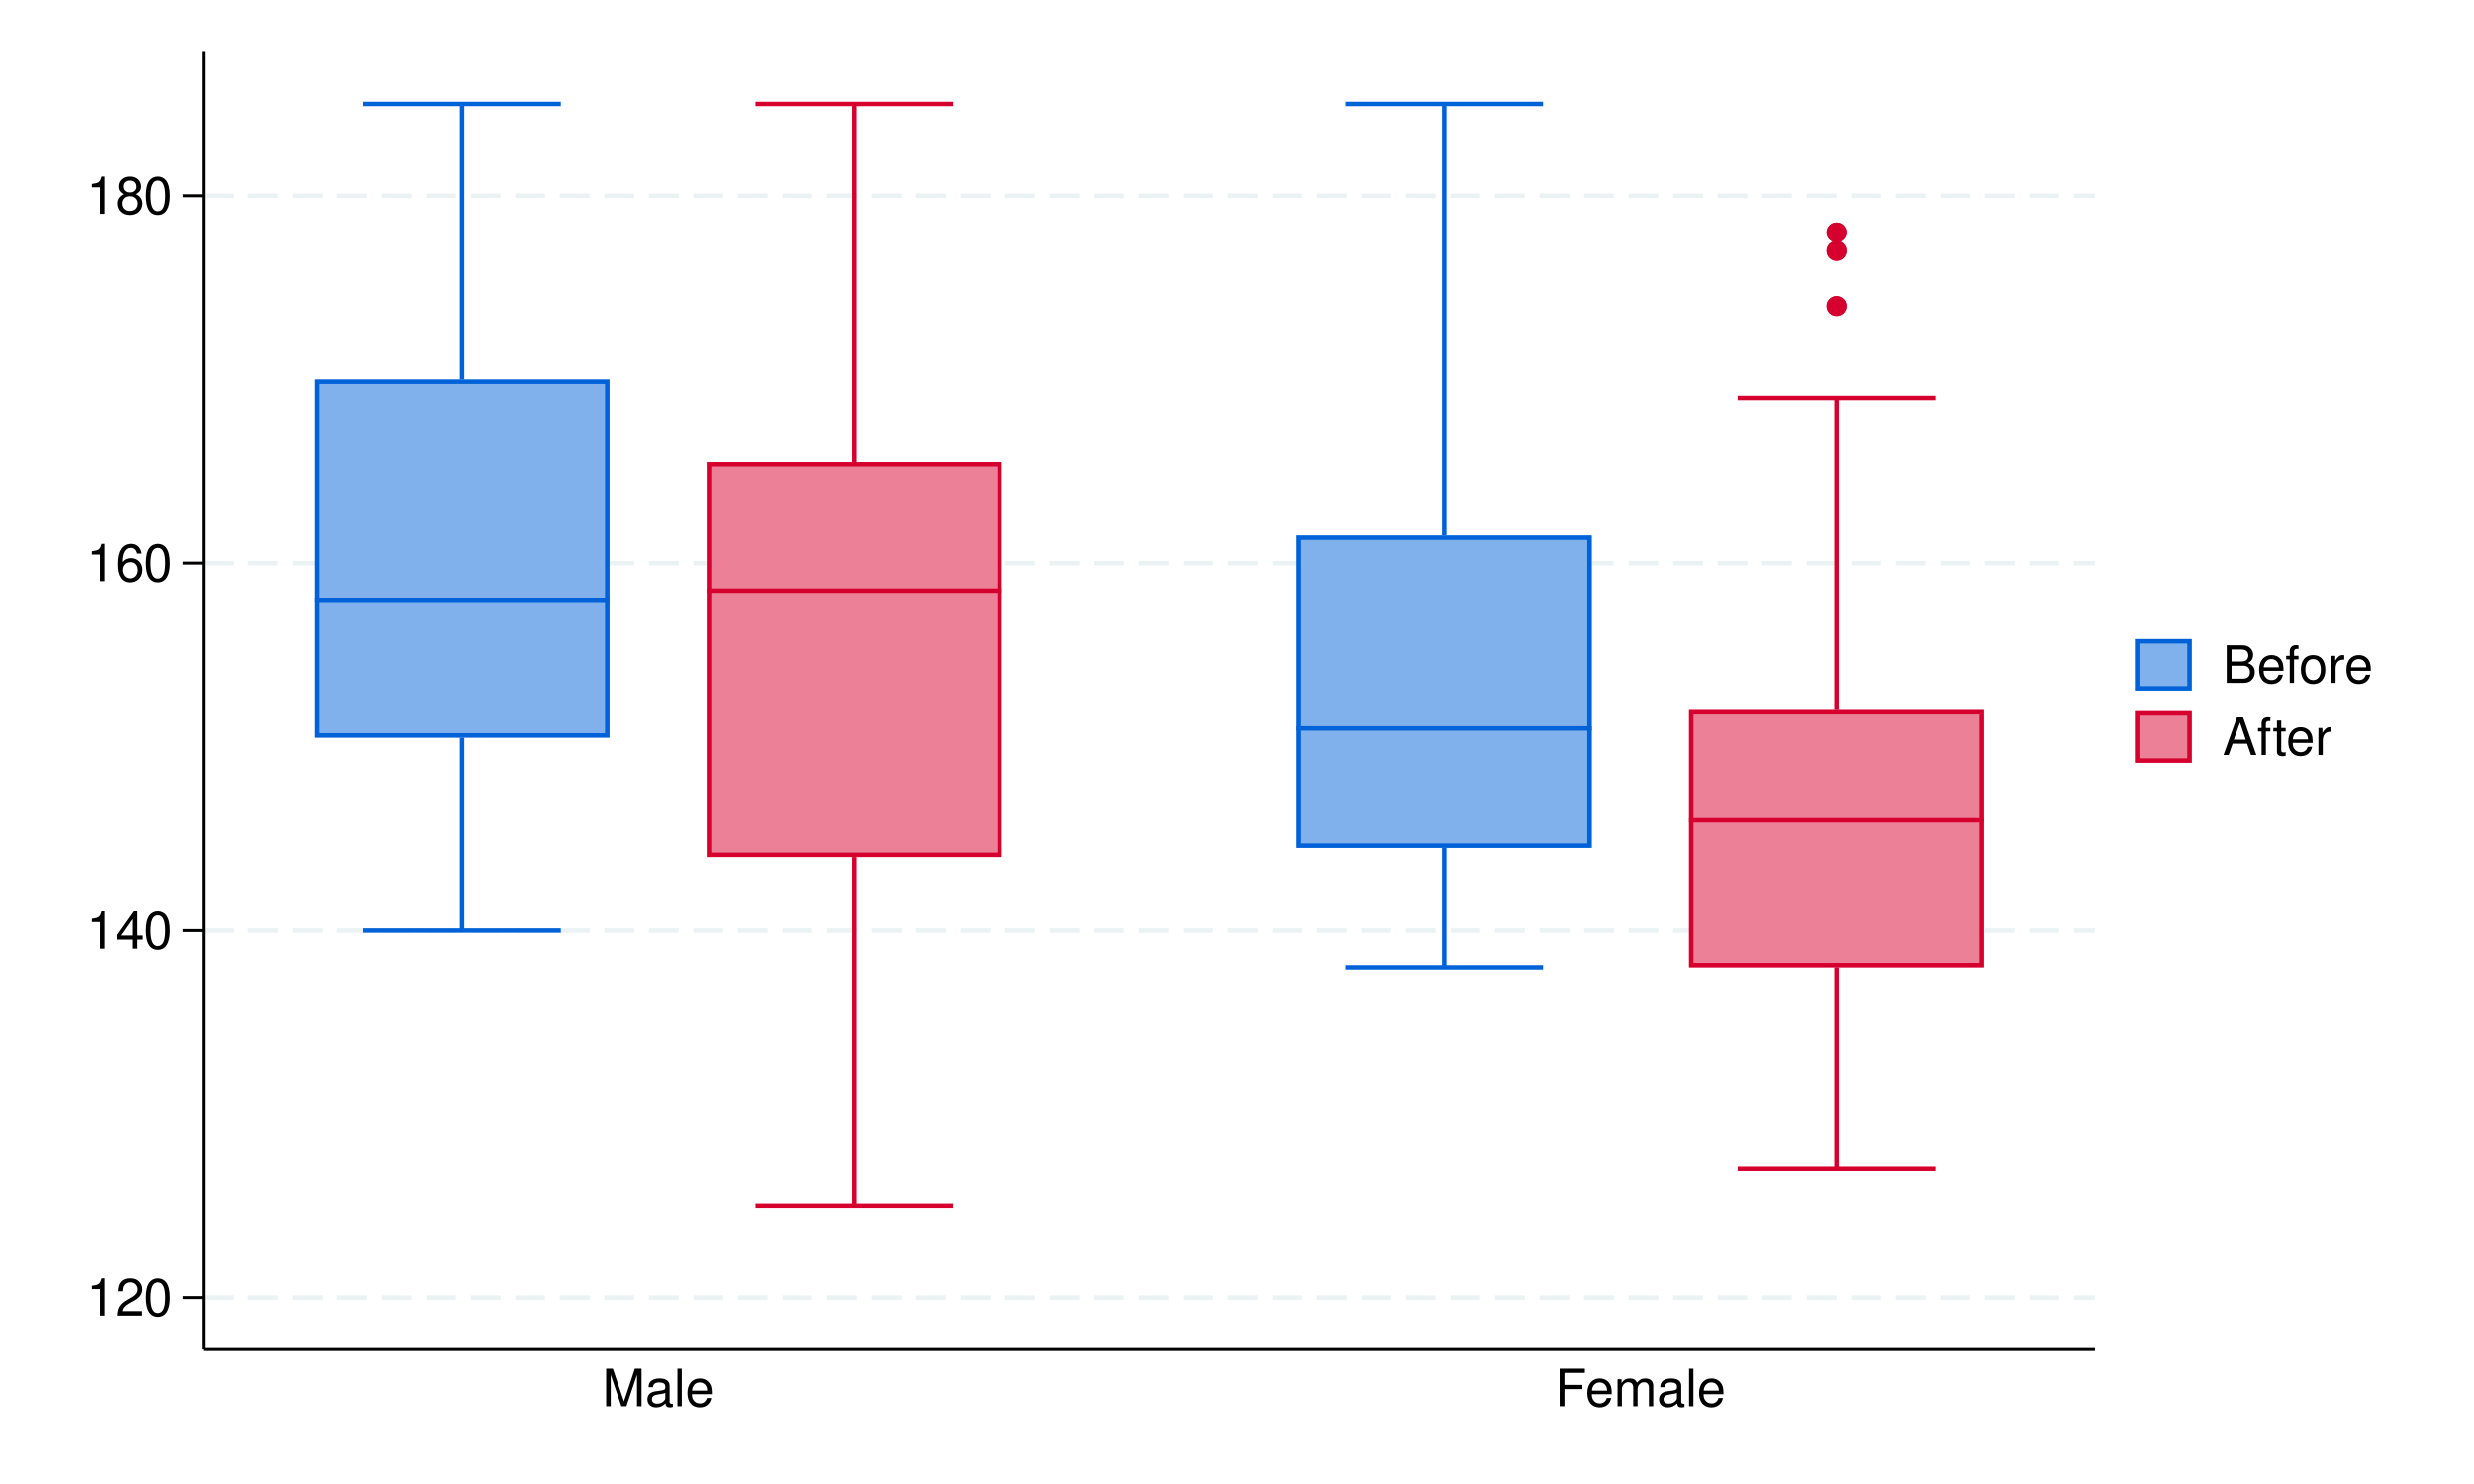
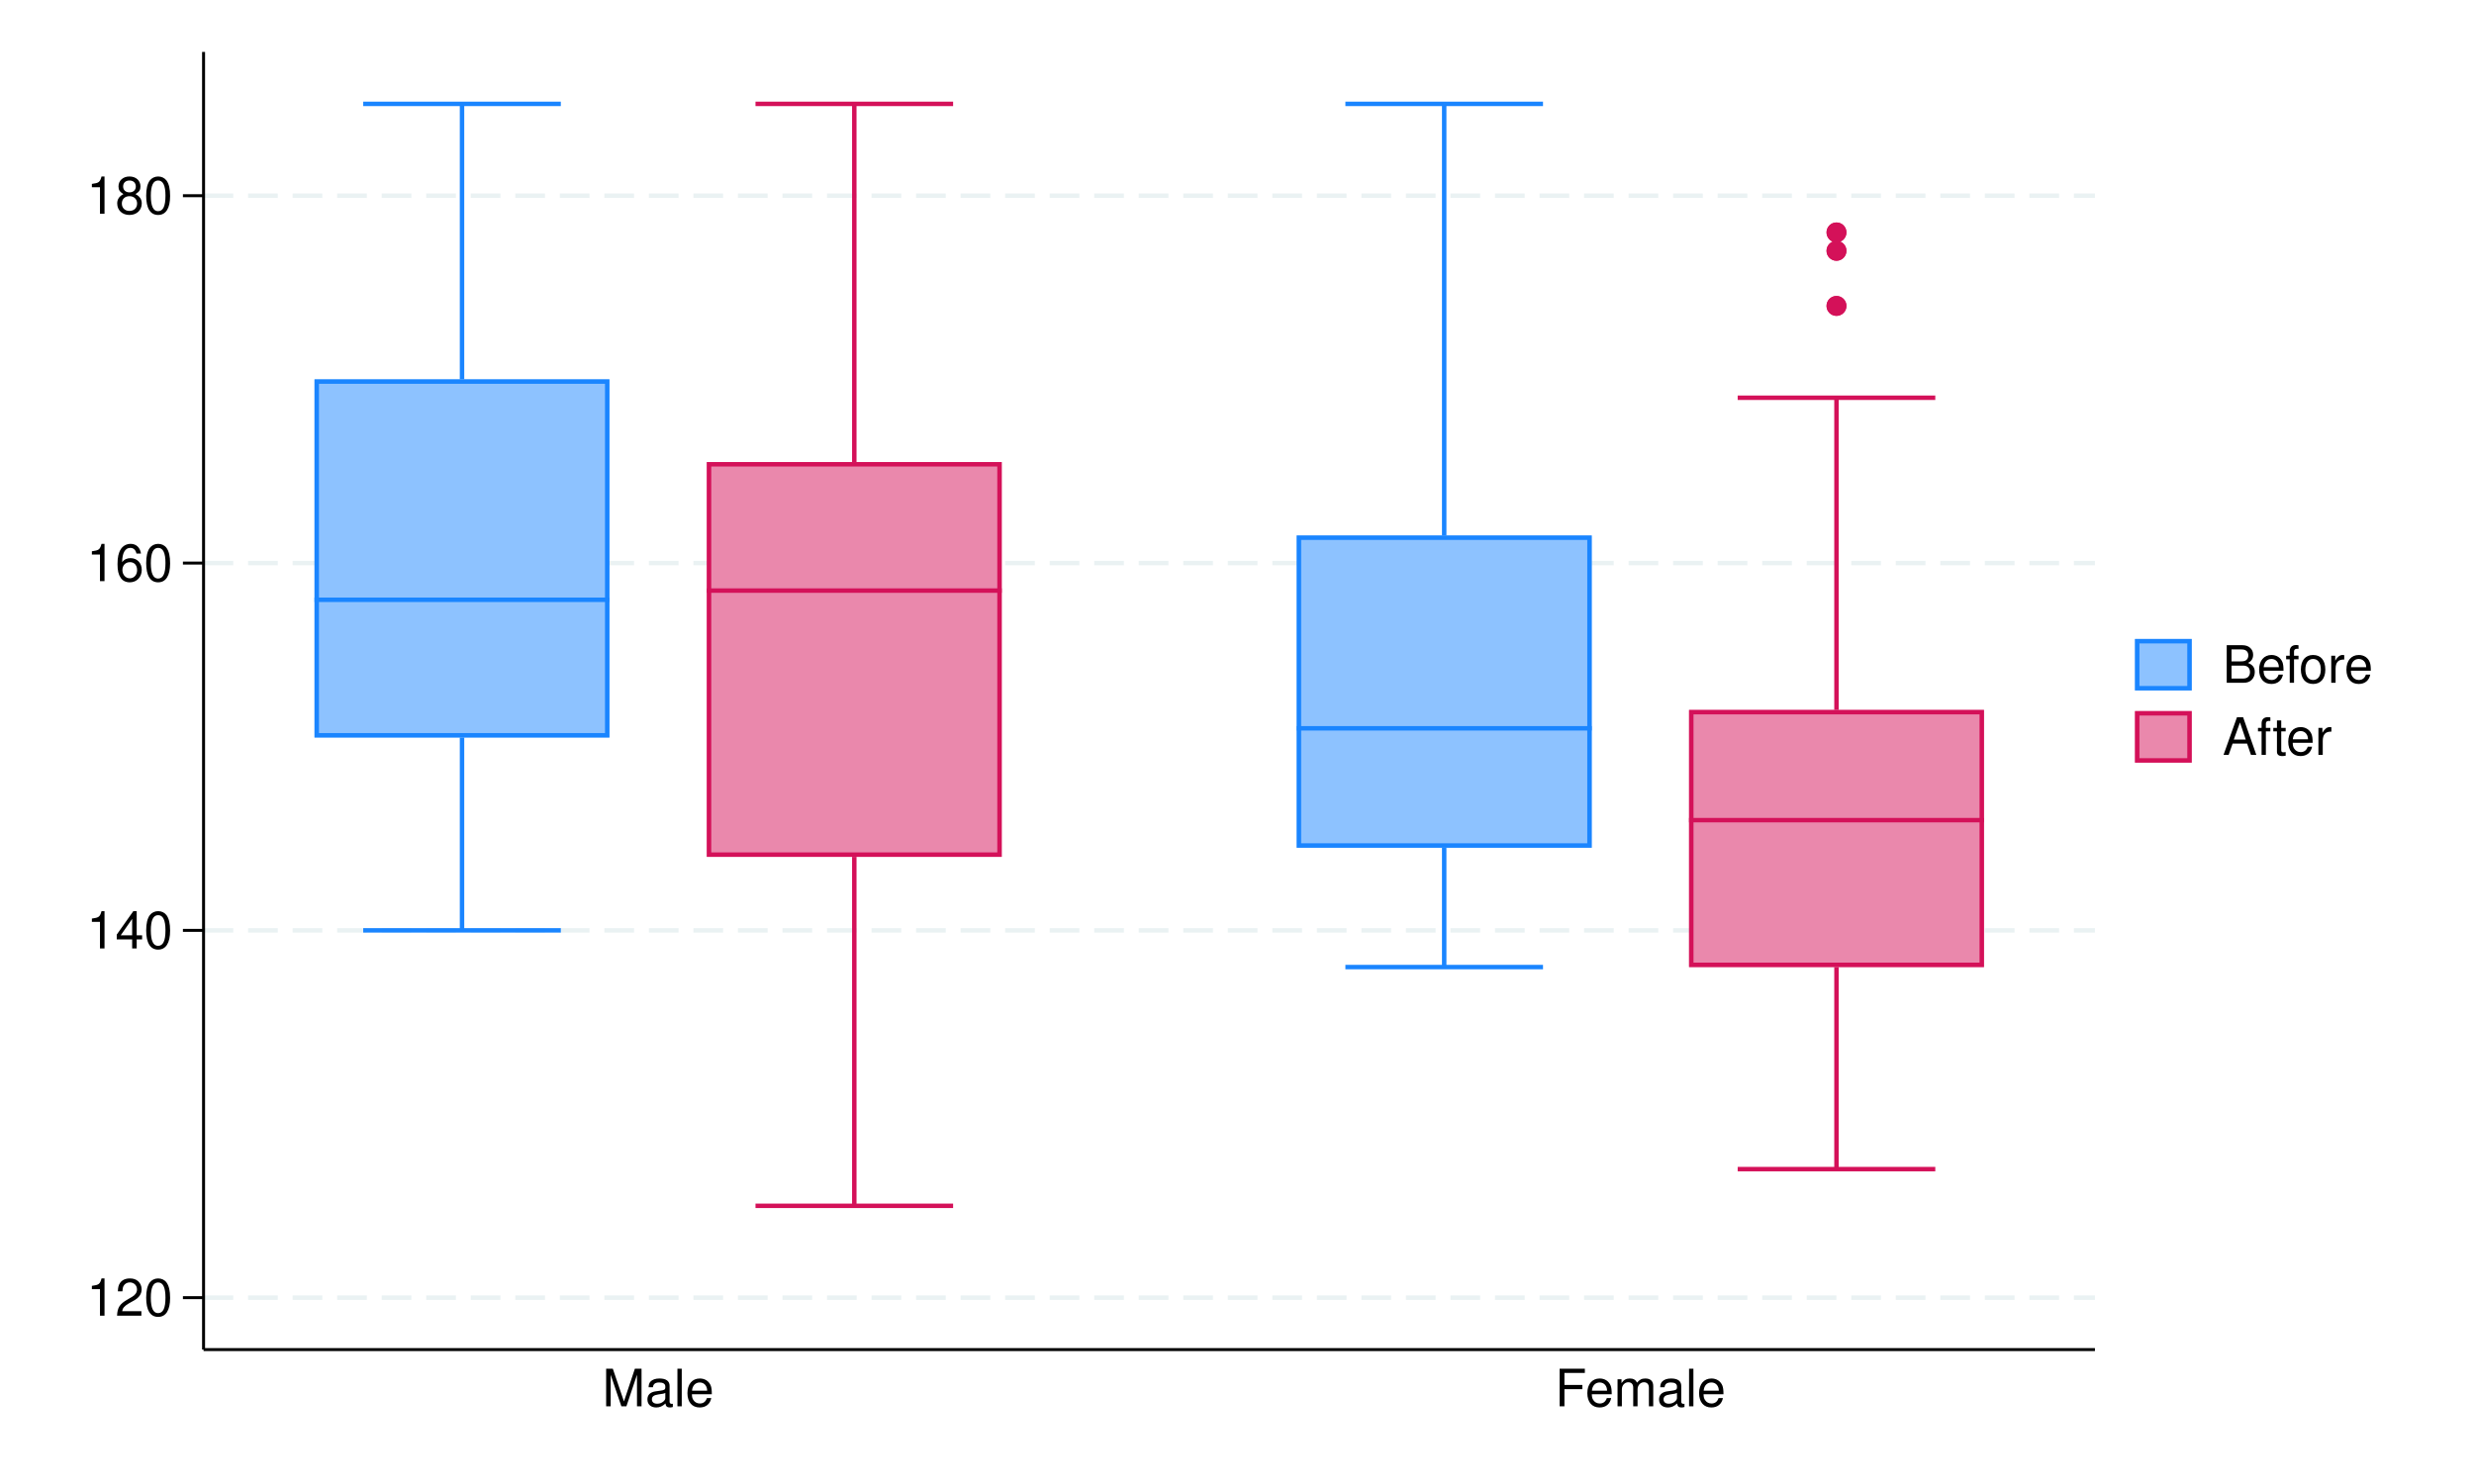
<svg xmlns="http://www.w3.org/2000/svg" version="1.1" width="7.500in" height="4.500in" viewBox="0 0 5400 3240">
  <rect x="0" y="0" width="5400" height="3240" style="fill:#FFFFFF;stroke:none" />
  <rect x="0.00" y="0.00" width="5400.00" height="3240.00" style="fill:#FFFFFF" />
  <rect x="3.24" y="3.24" width="5393.52" height="3233.52" style="fill:none;stroke:#FFFFFF;stroke-width:6.48" />
  <rect x="444.32" y="113.40" width="4128.30" height="2833.14" style="fill:#FFFFFF" />
  <rect x="447.56" y="116.64" width="4121.82" height="2826.66" style="fill:none;stroke:#FFFFFF;stroke-width:6.48" />
  <line x1="444.32" y1="2833.14" x2="509.12" y2="2833.14" style="stroke:#EAF2F3;stroke-width:9.72" />
  <line x1="541.52" y1="2833.14" x2="606.32" y2="2833.14" style="stroke:#EAF2F3;stroke-width:9.72" />
  <line x1="638.72" y1="2833.14" x2="703.52" y2="2833.14" style="stroke:#EAF2F3;stroke-width:9.72" />
  <line x1="735.92" y1="2833.14" x2="800.72" y2="2833.14" style="stroke:#EAF2F3;stroke-width:9.72" />
  <line x1="833.12" y1="2833.14" x2="897.92" y2="2833.14" style="stroke:#EAF2F3;stroke-width:9.72" />
  <line x1="930.32" y1="2833.14" x2="995.12" y2="2833.14" style="stroke:#EAF2F3;stroke-width:9.72" />
  <line x1="1027.52" y1="2833.14" x2="1092.32" y2="2833.14" style="stroke:#EAF2F3;stroke-width:9.72" />
  <line x1="1124.72" y1="2833.14" x2="1189.52" y2="2833.14" style="stroke:#EAF2F3;stroke-width:9.72" />
  <line x1="1221.92" y1="2833.14" x2="1286.72" y2="2833.14" style="stroke:#EAF2F3;stroke-width:9.72" />
  <line x1="1319.12" y1="2833.14" x2="1383.92" y2="2833.14" style="stroke:#EAF2F3;stroke-width:9.72" />
  <line x1="1416.32" y1="2833.14" x2="1481.12" y2="2833.14" style="stroke:#EAF2F3;stroke-width:9.72" />
  <line x1="1513.52" y1="2833.14" x2="1578.32" y2="2833.14" style="stroke:#EAF2F3;stroke-width:9.72" />
  <line x1="1610.72" y1="2833.14" x2="1675.52" y2="2833.14" style="stroke:#EAF2F3;stroke-width:9.72" />
  <line x1="1707.92" y1="2833.14" x2="1772.72" y2="2833.14" style="stroke:#EAF2F3;stroke-width:9.72" />
  <line x1="1805.12" y1="2833.14" x2="1869.92" y2="2833.14" style="stroke:#EAF2F3;stroke-width:9.72" />
  <line x1="1902.32" y1="2833.14" x2="1967.12" y2="2833.14" style="stroke:#EAF2F3;stroke-width:9.72" />
  <line x1="1999.52" y1="2833.14" x2="2064.32" y2="2833.14" style="stroke:#EAF2F3;stroke-width:9.72" />
  <line x1="2096.72" y1="2833.14" x2="2161.52" y2="2833.14" style="stroke:#EAF2F3;stroke-width:9.72" />
  <line x1="2193.92" y1="2833.14" x2="2258.72" y2="2833.14" style="stroke:#EAF2F3;stroke-width:9.72" />
  <line x1="2291.12" y1="2833.14" x2="2355.92" y2="2833.14" style="stroke:#EAF2F3;stroke-width:9.72" />
  <line x1="2388.32" y1="2833.14" x2="2453.12" y2="2833.14" style="stroke:#EAF2F3;stroke-width:9.72" />
  <line x1="2485.52" y1="2833.14" x2="2550.32" y2="2833.14" style="stroke:#EAF2F3;stroke-width:9.72" />
  <line x1="2582.72" y1="2833.14" x2="2647.52" y2="2833.14" style="stroke:#EAF2F3;stroke-width:9.72" />
  <line x1="2679.92" y1="2833.14" x2="2744.72" y2="2833.14" style="stroke:#EAF2F3;stroke-width:9.72" />
  <line x1="2777.12" y1="2833.14" x2="2841.92" y2="2833.14" style="stroke:#EAF2F3;stroke-width:9.72" />
  <line x1="2874.32" y1="2833.14" x2="2939.12" y2="2833.14" style="stroke:#EAF2F3;stroke-width:9.72" />
  <line x1="2971.52" y1="2833.14" x2="3036.32" y2="2833.14" style="stroke:#EAF2F3;stroke-width:9.72" />
  <line x1="3068.72" y1="2833.14" x2="3133.52" y2="2833.14" style="stroke:#EAF2F3;stroke-width:9.72" />
  <line x1="3165.92" y1="2833.14" x2="3230.72" y2="2833.14" style="stroke:#EAF2F3;stroke-width:9.72" />
  <line x1="3263.12" y1="2833.14" x2="3327.92" y2="2833.14" style="stroke:#EAF2F3;stroke-width:9.72" />
  <line x1="3360.32" y1="2833.14" x2="3425.12" y2="2833.14" style="stroke:#EAF2F3;stroke-width:9.72" />
  <line x1="3457.52" y1="2833.14" x2="3522.32" y2="2833.14" style="stroke:#EAF2F3;stroke-width:9.72" />
  <line x1="3554.72" y1="2833.14" x2="3619.52" y2="2833.14" style="stroke:#EAF2F3;stroke-width:9.72" />
  <line x1="3651.92" y1="2833.14" x2="3716.72" y2="2833.14" style="stroke:#EAF2F3;stroke-width:9.72" />
  <line x1="3749.12" y1="2833.14" x2="3813.92" y2="2833.14" style="stroke:#EAF2F3;stroke-width:9.72" />
  <line x1="3846.32" y1="2833.14" x2="3911.12" y2="2833.14" style="stroke:#EAF2F3;stroke-width:9.72" />
  <line x1="3943.52" y1="2833.14" x2="4008.32" y2="2833.14" style="stroke:#EAF2F3;stroke-width:9.72" />
  <line x1="4040.72" y1="2833.14" x2="4105.52" y2="2833.14" style="stroke:#EAF2F3;stroke-width:9.72" />
  <line x1="4137.92" y1="2833.14" x2="4202.72" y2="2833.14" style="stroke:#EAF2F3;stroke-width:9.72" />
  <line x1="4235.12" y1="2833.14" x2="4299.92" y2="2833.14" style="stroke:#EAF2F3;stroke-width:9.72" />
  <line x1="4332.32" y1="2833.14" x2="4397.12" y2="2833.14" style="stroke:#EAF2F3;stroke-width:9.72" />
  <line x1="4429.52" y1="2833.14" x2="4494.32" y2="2833.14" style="stroke:#EAF2F3;stroke-width:9.72" />
  <line x1="4526.72" y1="2833.14" x2="4572.62" y2="2833.14" style="stroke:#EAF2F3;stroke-width:9.72" />
  <line x1="444.32" y1="2031.24" x2="509.12" y2="2031.24" style="stroke:#EAF2F3;stroke-width:9.72" />
  <line x1="541.52" y1="2031.24" x2="606.32" y2="2031.24" style="stroke:#EAF2F3;stroke-width:9.72" />
  <line x1="638.72" y1="2031.24" x2="703.52" y2="2031.24" style="stroke:#EAF2F3;stroke-width:9.72" />
  <line x1="735.92" y1="2031.24" x2="800.72" y2="2031.24" style="stroke:#EAF2F3;stroke-width:9.72" />
  <line x1="833.12" y1="2031.24" x2="897.92" y2="2031.24" style="stroke:#EAF2F3;stroke-width:9.72" />
  <line x1="930.32" y1="2031.24" x2="995.12" y2="2031.24" style="stroke:#EAF2F3;stroke-width:9.72" />
  <line x1="1027.52" y1="2031.24" x2="1092.32" y2="2031.24" style="stroke:#EAF2F3;stroke-width:9.72" />
  <line x1="1124.72" y1="2031.24" x2="1189.52" y2="2031.24" style="stroke:#EAF2F3;stroke-width:9.72" />
  <line x1="1221.92" y1="2031.24" x2="1286.72" y2="2031.24" style="stroke:#EAF2F3;stroke-width:9.72" />
  <line x1="1319.12" y1="2031.24" x2="1383.92" y2="2031.24" style="stroke:#EAF2F3;stroke-width:9.72" />
  <line x1="1416.32" y1="2031.24" x2="1481.12" y2="2031.24" style="stroke:#EAF2F3;stroke-width:9.72" />
  <line x1="1513.52" y1="2031.24" x2="1578.32" y2="2031.24" style="stroke:#EAF2F3;stroke-width:9.72" />
  <line x1="1610.72" y1="2031.24" x2="1675.52" y2="2031.24" style="stroke:#EAF2F3;stroke-width:9.72" />
  <line x1="1707.92" y1="2031.24" x2="1772.72" y2="2031.24" style="stroke:#EAF2F3;stroke-width:9.72" />
  <line x1="1805.12" y1="2031.24" x2="1869.92" y2="2031.24" style="stroke:#EAF2F3;stroke-width:9.72" />
  <line x1="1902.32" y1="2031.24" x2="1967.12" y2="2031.24" style="stroke:#EAF2F3;stroke-width:9.72" />
  <line x1="1999.52" y1="2031.24" x2="2064.32" y2="2031.24" style="stroke:#EAF2F3;stroke-width:9.72" />
  <line x1="2096.72" y1="2031.24" x2="2161.52" y2="2031.24" style="stroke:#EAF2F3;stroke-width:9.72" />
  <line x1="2193.92" y1="2031.24" x2="2258.72" y2="2031.24" style="stroke:#EAF2F3;stroke-width:9.72" />
  <line x1="2291.12" y1="2031.24" x2="2355.92" y2="2031.24" style="stroke:#EAF2F3;stroke-width:9.72" />
  <line x1="2388.32" y1="2031.24" x2="2453.12" y2="2031.24" style="stroke:#EAF2F3;stroke-width:9.72" />
  <line x1="2485.52" y1="2031.24" x2="2550.32" y2="2031.24" style="stroke:#EAF2F3;stroke-width:9.72" />
  <line x1="2582.72" y1="2031.24" x2="2647.52" y2="2031.24" style="stroke:#EAF2F3;stroke-width:9.72" />
  <line x1="2679.92" y1="2031.24" x2="2744.72" y2="2031.24" style="stroke:#EAF2F3;stroke-width:9.72" />
  <line x1="2777.12" y1="2031.24" x2="2841.92" y2="2031.24" style="stroke:#EAF2F3;stroke-width:9.72" />
  <line x1="2874.32" y1="2031.24" x2="2939.12" y2="2031.24" style="stroke:#EAF2F3;stroke-width:9.72" />
  <line x1="2971.52" y1="2031.24" x2="3036.32" y2="2031.24" style="stroke:#EAF2F3;stroke-width:9.72" />
  <line x1="3068.72" y1="2031.24" x2="3133.52" y2="2031.24" style="stroke:#EAF2F3;stroke-width:9.72" />
  <line x1="3165.92" y1="2031.24" x2="3230.72" y2="2031.24" style="stroke:#EAF2F3;stroke-width:9.72" />
  <line x1="3263.12" y1="2031.24" x2="3327.92" y2="2031.24" style="stroke:#EAF2F3;stroke-width:9.72" />
  <line x1="3360.32" y1="2031.24" x2="3425.12" y2="2031.24" style="stroke:#EAF2F3;stroke-width:9.72" />
  <line x1="3457.52" y1="2031.24" x2="3522.32" y2="2031.24" style="stroke:#EAF2F3;stroke-width:9.72" />
  <line x1="3554.72" y1="2031.24" x2="3619.52" y2="2031.24" style="stroke:#EAF2F3;stroke-width:9.72" />
  <line x1="3651.92" y1="2031.24" x2="3716.72" y2="2031.24" style="stroke:#EAF2F3;stroke-width:9.72" />
  <line x1="3749.12" y1="2031.24" x2="3813.92" y2="2031.24" style="stroke:#EAF2F3;stroke-width:9.72" />
  <line x1="3846.32" y1="2031.24" x2="3911.12" y2="2031.24" style="stroke:#EAF2F3;stroke-width:9.72" />
  <line x1="3943.52" y1="2031.24" x2="4008.32" y2="2031.24" style="stroke:#EAF2F3;stroke-width:9.72" />
  <line x1="4040.72" y1="2031.24" x2="4105.52" y2="2031.24" style="stroke:#EAF2F3;stroke-width:9.72" />
  <line x1="4137.92" y1="2031.24" x2="4202.72" y2="2031.24" style="stroke:#EAF2F3;stroke-width:9.72" />
  <line x1="4235.12" y1="2031.24" x2="4299.92" y2="2031.24" style="stroke:#EAF2F3;stroke-width:9.72" />
  <line x1="4332.32" y1="2031.24" x2="4397.12" y2="2031.24" style="stroke:#EAF2F3;stroke-width:9.72" />
  <line x1="4429.52" y1="2031.24" x2="4494.32" y2="2031.24" style="stroke:#EAF2F3;stroke-width:9.72" />
  <line x1="4526.72" y1="2031.24" x2="4572.62" y2="2031.24" style="stroke:#EAF2F3;stroke-width:9.72" />
  <line x1="444.32" y1="1229.34" x2="509.12" y2="1229.34" style="stroke:#EAF2F3;stroke-width:9.72" />
  <line x1="541.52" y1="1229.34" x2="606.32" y2="1229.34" style="stroke:#EAF2F3;stroke-width:9.72" />
  <line x1="638.72" y1="1229.34" x2="703.52" y2="1229.34" style="stroke:#EAF2F3;stroke-width:9.72" />
  <line x1="735.92" y1="1229.34" x2="800.72" y2="1229.34" style="stroke:#EAF2F3;stroke-width:9.72" />
  <line x1="833.12" y1="1229.34" x2="897.92" y2="1229.34" style="stroke:#EAF2F3;stroke-width:9.72" />
  <line x1="930.32" y1="1229.34" x2="995.12" y2="1229.34" style="stroke:#EAF2F3;stroke-width:9.72" />
  <line x1="1027.52" y1="1229.34" x2="1092.32" y2="1229.34" style="stroke:#EAF2F3;stroke-width:9.72" />
  <line x1="1124.72" y1="1229.34" x2="1189.52" y2="1229.34" style="stroke:#EAF2F3;stroke-width:9.72" />
  <line x1="1221.92" y1="1229.34" x2="1286.72" y2="1229.34" style="stroke:#EAF2F3;stroke-width:9.72" />
  <line x1="1319.12" y1="1229.34" x2="1383.92" y2="1229.34" style="stroke:#EAF2F3;stroke-width:9.72" />
  <line x1="1416.32" y1="1229.34" x2="1481.12" y2="1229.34" style="stroke:#EAF2F3;stroke-width:9.72" />
  <line x1="1513.52" y1="1229.34" x2="1578.32" y2="1229.34" style="stroke:#EAF2F3;stroke-width:9.72" />
  <line x1="1610.72" y1="1229.34" x2="1675.52" y2="1229.34" style="stroke:#EAF2F3;stroke-width:9.72" />
  <line x1="1707.92" y1="1229.34" x2="1772.72" y2="1229.34" style="stroke:#EAF2F3;stroke-width:9.72" />
  <line x1="1805.12" y1="1229.34" x2="1869.92" y2="1229.34" style="stroke:#EAF2F3;stroke-width:9.72" />
  <line x1="1902.32" y1="1229.34" x2="1967.12" y2="1229.34" style="stroke:#EAF2F3;stroke-width:9.72" />
  <line x1="1999.52" y1="1229.34" x2="2064.32" y2="1229.34" style="stroke:#EAF2F3;stroke-width:9.72" />
  <line x1="2096.72" y1="1229.34" x2="2161.52" y2="1229.34" style="stroke:#EAF2F3;stroke-width:9.72" />
  <line x1="2193.92" y1="1229.34" x2="2258.72" y2="1229.34" style="stroke:#EAF2F3;stroke-width:9.72" />
  <line x1="2291.12" y1="1229.34" x2="2355.92" y2="1229.34" style="stroke:#EAF2F3;stroke-width:9.72" />
  <line x1="2388.32" y1="1229.34" x2="2453.12" y2="1229.34" style="stroke:#EAF2F3;stroke-width:9.72" />
  <line x1="2485.52" y1="1229.34" x2="2550.32" y2="1229.34" style="stroke:#EAF2F3;stroke-width:9.72" />
  <line x1="2582.72" y1="1229.34" x2="2647.52" y2="1229.34" style="stroke:#EAF2F3;stroke-width:9.72" />
  <line x1="2679.92" y1="1229.34" x2="2744.72" y2="1229.34" style="stroke:#EAF2F3;stroke-width:9.72" />
  <line x1="2777.12" y1="1229.34" x2="2841.92" y2="1229.34" style="stroke:#EAF2F3;stroke-width:9.72" />
  <line x1="2874.32" y1="1229.34" x2="2939.12" y2="1229.34" style="stroke:#EAF2F3;stroke-width:9.72" />
  <line x1="2971.52" y1="1229.34" x2="3036.32" y2="1229.34" style="stroke:#EAF2F3;stroke-width:9.72" />
  <line x1="3068.72" y1="1229.34" x2="3133.52" y2="1229.34" style="stroke:#EAF2F3;stroke-width:9.72" />
  <line x1="3165.92" y1="1229.34" x2="3230.72" y2="1229.34" style="stroke:#EAF2F3;stroke-width:9.72" />
  <line x1="3263.12" y1="1229.34" x2="3327.92" y2="1229.34" style="stroke:#EAF2F3;stroke-width:9.72" />
  <line x1="3360.32" y1="1229.34" x2="3425.12" y2="1229.34" style="stroke:#EAF2F3;stroke-width:9.72" />
  <line x1="3457.52" y1="1229.34" x2="3522.32" y2="1229.34" style="stroke:#EAF2F3;stroke-width:9.72" />
  <line x1="3554.72" y1="1229.34" x2="3619.52" y2="1229.34" style="stroke:#EAF2F3;stroke-width:9.72" />
  <line x1="3651.92" y1="1229.34" x2="3716.72" y2="1229.34" style="stroke:#EAF2F3;stroke-width:9.72" />
  <line x1="3749.12" y1="1229.34" x2="3813.92" y2="1229.34" style="stroke:#EAF2F3;stroke-width:9.72" />
  <line x1="3846.32" y1="1229.34" x2="3911.12" y2="1229.34" style="stroke:#EAF2F3;stroke-width:9.72" />
  <line x1="3943.52" y1="1229.34" x2="4008.32" y2="1229.34" style="stroke:#EAF2F3;stroke-width:9.72" />
  <line x1="4040.72" y1="1229.34" x2="4105.52" y2="1229.34" style="stroke:#EAF2F3;stroke-width:9.72" />
  <line x1="4137.92" y1="1229.34" x2="4202.72" y2="1229.34" style="stroke:#EAF2F3;stroke-width:9.72" />
  <line x1="4235.12" y1="1229.34" x2="4299.92" y2="1229.34" style="stroke:#EAF2F3;stroke-width:9.72" />
  <line x1="4332.32" y1="1229.34" x2="4397.12" y2="1229.34" style="stroke:#EAF2F3;stroke-width:9.72" />
  <line x1="4429.52" y1="1229.34" x2="4494.32" y2="1229.34" style="stroke:#EAF2F3;stroke-width:9.72" />
  <line x1="4526.72" y1="1229.34" x2="4572.62" y2="1229.34" style="stroke:#EAF2F3;stroke-width:9.72" />
  <line x1="444.32" y1="427.28" x2="509.12" y2="427.28" style="stroke:#EAF2F3;stroke-width:9.72" />
  <line x1="541.52" y1="427.28" x2="606.32" y2="427.28" style="stroke:#EAF2F3;stroke-width:9.72" />
  <line x1="638.72" y1="427.28" x2="703.52" y2="427.28" style="stroke:#EAF2F3;stroke-width:9.72" />
  <line x1="735.92" y1="427.28" x2="800.72" y2="427.28" style="stroke:#EAF2F3;stroke-width:9.72" />
  <line x1="833.12" y1="427.28" x2="897.92" y2="427.28" style="stroke:#EAF2F3;stroke-width:9.72" />
  <line x1="930.32" y1="427.28" x2="995.12" y2="427.28" style="stroke:#EAF2F3;stroke-width:9.72" />
  <line x1="1027.52" y1="427.28" x2="1092.32" y2="427.28" style="stroke:#EAF2F3;stroke-width:9.72" />
  <line x1="1124.72" y1="427.28" x2="1189.52" y2="427.28" style="stroke:#EAF2F3;stroke-width:9.72" />
  <line x1="1221.92" y1="427.28" x2="1286.72" y2="427.28" style="stroke:#EAF2F3;stroke-width:9.72" />
  <line x1="1319.12" y1="427.28" x2="1383.92" y2="427.28" style="stroke:#EAF2F3;stroke-width:9.72" />
  <line x1="1416.32" y1="427.28" x2="1481.12" y2="427.28" style="stroke:#EAF2F3;stroke-width:9.72" />
  <line x1="1513.52" y1="427.28" x2="1578.32" y2="427.28" style="stroke:#EAF2F3;stroke-width:9.72" />
  <line x1="1610.72" y1="427.28" x2="1675.52" y2="427.28" style="stroke:#EAF2F3;stroke-width:9.72" />
  <line x1="1707.92" y1="427.28" x2="1772.72" y2="427.28" style="stroke:#EAF2F3;stroke-width:9.72" />
  <line x1="1805.12" y1="427.28" x2="1869.92" y2="427.28" style="stroke:#EAF2F3;stroke-width:9.72" />
  <line x1="1902.32" y1="427.28" x2="1967.12" y2="427.28" style="stroke:#EAF2F3;stroke-width:9.72" />
  <line x1="1999.52" y1="427.28" x2="2064.32" y2="427.28" style="stroke:#EAF2F3;stroke-width:9.72" />
  <line x1="2096.72" y1="427.28" x2="2161.52" y2="427.28" style="stroke:#EAF2F3;stroke-width:9.72" />
  <line x1="2193.92" y1="427.28" x2="2258.72" y2="427.28" style="stroke:#EAF2F3;stroke-width:9.72" />
  <line x1="2291.12" y1="427.28" x2="2355.92" y2="427.28" style="stroke:#EAF2F3;stroke-width:9.72" />
  <line x1="2388.32" y1="427.28" x2="2453.12" y2="427.28" style="stroke:#EAF2F3;stroke-width:9.72" />
  <line x1="2485.52" y1="427.28" x2="2550.32" y2="427.28" style="stroke:#EAF2F3;stroke-width:9.72" />
  <line x1="2582.72" y1="427.28" x2="2647.52" y2="427.28" style="stroke:#EAF2F3;stroke-width:9.72" />
  <line x1="2679.92" y1="427.28" x2="2744.72" y2="427.28" style="stroke:#EAF2F3;stroke-width:9.72" />
  <line x1="2777.12" y1="427.28" x2="2841.92" y2="427.28" style="stroke:#EAF2F3;stroke-width:9.72" />
  <line x1="2874.32" y1="427.28" x2="2939.12" y2="427.28" style="stroke:#EAF2F3;stroke-width:9.72" />
  <line x1="2971.52" y1="427.28" x2="3036.32" y2="427.28" style="stroke:#EAF2F3;stroke-width:9.72" />
  <line x1="3068.72" y1="427.28" x2="3133.52" y2="427.28" style="stroke:#EAF2F3;stroke-width:9.72" />
  <line x1="3165.92" y1="427.28" x2="3230.72" y2="427.28" style="stroke:#EAF2F3;stroke-width:9.72" />
  <line x1="3263.12" y1="427.28" x2="3327.92" y2="427.28" style="stroke:#EAF2F3;stroke-width:9.72" />
  <line x1="3360.32" y1="427.28" x2="3425.12" y2="427.28" style="stroke:#EAF2F3;stroke-width:9.72" />
  <line x1="3457.52" y1="427.28" x2="3522.32" y2="427.28" style="stroke:#EAF2F3;stroke-width:9.72" />
  <line x1="3554.72" y1="427.28" x2="3619.52" y2="427.28" style="stroke:#EAF2F3;stroke-width:9.72" />
  <line x1="3651.92" y1="427.28" x2="3716.72" y2="427.28" style="stroke:#EAF2F3;stroke-width:9.72" />
  <line x1="3749.12" y1="427.28" x2="3813.92" y2="427.28" style="stroke:#EAF2F3;stroke-width:9.72" />
  <line x1="3846.32" y1="427.28" x2="3911.12" y2="427.28" style="stroke:#EAF2F3;stroke-width:9.72" />
  <line x1="3943.52" y1="427.28" x2="4008.32" y2="427.28" style="stroke:#EAF2F3;stroke-width:9.72" />
  <line x1="4040.72" y1="427.28" x2="4105.52" y2="427.28" style="stroke:#EAF2F3;stroke-width:9.72" />
  <line x1="4137.92" y1="427.28" x2="4202.72" y2="427.28" style="stroke:#EAF2F3;stroke-width:9.72" />
  <line x1="4235.12" y1="427.28" x2="4299.92" y2="427.28" style="stroke:#EAF2F3;stroke-width:9.72" />
  <line x1="4332.32" y1="427.28" x2="4397.12" y2="427.28" style="stroke:#EAF2F3;stroke-width:9.72" />
  <line x1="4429.52" y1="427.28" x2="4494.32" y2="427.28" style="stroke:#EAF2F3;stroke-width:9.72" />
  <line x1="4526.72" y1="427.28" x2="4572.62" y2="427.28" style="stroke:#EAF2F3;stroke-width:9.72" />
-   <rect x="686.48" y="828.22" width="643.78" height="781.99" style="fill:#80B1EC" />
-   <rect x="691.34" y="833.08" width="634.06" height="772.27" style="fill:none;stroke:#0062D8;stroke-width:9.72" />
-   <line x1="686.48" y1="1309.50" x2="1330.26" y2="1309.50" style="stroke:#0062D8;stroke-width:9.72" />
-   <line x1="1008.45" y1="1610.21" x2="1008.45" y2="2031.24" style="stroke:#0062D8;stroke-width:9.72" />
-   <line x1="1008.45" y1="828.22" x2="1008.45" y2="226.80" style="stroke:#0062D8;stroke-width:9.72" />
-   <line x1="792.79" y1="2031.24" x2="1224.11" y2="2031.24" style="stroke:#0062D8;stroke-width:9.72" />
-   <line x1="792.79" y1="226.80" x2="1224.11" y2="226.80" style="stroke:#0062D8;stroke-width:9.72" />
-   <rect x="1542.71" y="1008.79" width="643.78" height="861.98" style="fill:#EB8097" />
-   <rect x="1547.57" y="1013.65" width="634.06" height="852.26" style="fill:none;stroke:#D6002E;stroke-width:9.72" />
-   <line x1="1542.71" y1="1289.42" x2="2186.49" y2="1289.42" style="stroke:#D6002E;stroke-width:9.72" />
-   <line x1="1864.69" y1="1870.76" x2="1864.69" y2="2632.67" style="stroke:#D6002E;stroke-width:9.72" />
-   <line x1="1864.69" y1="1008.79" x2="1864.69" y2="226.80" style="stroke:#D6002E;stroke-width:9.72" />
-   <line x1="1649.03" y1="2632.67" x2="2080.35" y2="2632.67" style="stroke:#D6002E;stroke-width:9.72" />
-   <line x1="1649.03" y1="226.80" x2="2080.35" y2="226.80" style="stroke:#D6002E;stroke-width:9.72" />
-   <rect x="2830.28" y="1169.10" width="643.95" height="681.75" style="fill:#80B1EC" />
-   <rect x="2835.14" y="1173.96" width="634.23" height="672.03" style="fill:none;stroke:#0062D8;stroke-width:9.72" />
-   <line x1="2830.28" y1="1590.13" x2="3474.23" y2="1590.13" style="stroke:#0062D8;stroke-width:9.72" />
-   <line x1="3152.25" y1="1850.85" x2="3152.25" y2="2111.40" style="stroke:#0062D8;stroke-width:9.72" />
-   <line x1="3152.25" y1="1169.10" x2="3152.25" y2="226.80" style="stroke:#0062D8;stroke-width:9.72" />
-   <line x1="2936.59" y1="2111.40" x2="3367.91" y2="2111.40" style="stroke:#0062D8;stroke-width:9.72" />
-   <line x1="2936.59" y1="226.80" x2="3367.91" y2="226.80" style="stroke:#0062D8;stroke-width:9.72" />
-   <rect x="3686.68" y="1549.97" width="643.78" height="561.43" style="fill:#EB8097" />
-   <rect x="3691.54" y="1554.83" width="634.06" height="551.71" style="fill:none;stroke:#D6002E;stroke-width:9.72" />
-   <line x1="3686.68" y1="1790.61" x2="4330.46" y2="1790.61" style="stroke:#D6002E;stroke-width:9.72" />
-   <line x1="4008.49" y1="2111.40" x2="4008.49" y2="2552.51" style="stroke:#D6002E;stroke-width:9.72" />
-   <line x1="4008.49" y1="1549.97" x2="4008.49" y2="868.39" style="stroke:#D6002E;stroke-width:9.72" />
-   <line x1="3792.83" y1="2552.51" x2="4224.15" y2="2552.51" style="stroke:#D6002E;stroke-width:9.72" />
-   <line x1="3792.83" y1="868.39" x2="4224.15" y2="868.39" style="stroke:#D6002E;stroke-width:9.72" />
-   <circle cx="4008.49" cy="667.91" r="21.74" style="fill:#D6002E" />
-   <circle cx="4008.49" cy="667.91" r="16.88" style="fill:none;stroke:#D6002E;stroke-width:9.72" />
-   <circle cx="4008.49" cy="547.59" r="21.74" style="fill:#D6002E" />
-   <circle cx="4008.49" cy="547.59" r="16.88" style="fill:none;stroke:#D6002E;stroke-width:9.72" />
-   <circle cx="4008.49" cy="507.43" r="21.74" style="fill:#D6002E" />
-   <circle cx="4008.49" cy="507.43" r="16.88" style="fill:none;stroke:#D6002E;stroke-width:9.72" />
+   <rect x="686.48" y="828.22" width="643.78" height="781.99" style="fill:#8DC2FF" />
+   <rect x="691.34" y="833.08" width="634.06" height="772.27" style="fill:none;stroke:#1A85FF;stroke-width:9.72" />
+   <line x1="686.48" y1="1309.50" x2="1330.26" y2="1309.50" style="stroke:#1A85FF;stroke-width:9.72" />
+   <line x1="1008.45" y1="1610.21" x2="1008.45" y2="2031.24" style="stroke:#1A85FF;stroke-width:9.72" />
+   <line x1="1008.45" y1="828.22" x2="1008.45" y2="226.80" style="stroke:#1A85FF;stroke-width:9.72" />
+   <line x1="792.79" y1="2031.24" x2="1224.11" y2="2031.24" style="stroke:#1A85FF;stroke-width:9.72" />
+   <line x1="792.79" y1="226.80" x2="1224.11" y2="226.80" style="stroke:#1A85FF;stroke-width:9.72" />
+   <rect x="1542.71" y="1008.79" width="643.78" height="861.98" style="fill:#EA88AC" />
+   <rect x="1547.57" y="1013.65" width="634.06" height="852.26" style="fill:none;stroke:#D41159;stroke-width:9.72" />
+   <line x1="1542.71" y1="1289.42" x2="2186.49" y2="1289.42" style="stroke:#D41159;stroke-width:9.72" />
+   <line x1="1864.69" y1="1870.76" x2="1864.69" y2="2632.67" style="stroke:#D41159;stroke-width:9.72" />
+   <line x1="1864.69" y1="1008.79" x2="1864.69" y2="226.80" style="stroke:#D41159;stroke-width:9.72" />
+   <line x1="1649.03" y1="2632.67" x2="2080.35" y2="2632.67" style="stroke:#D41159;stroke-width:9.72" />
+   <line x1="1649.03" y1="226.80" x2="2080.35" y2="226.80" style="stroke:#D41159;stroke-width:9.72" />
+   <rect x="2830.28" y="1169.10" width="643.95" height="681.75" style="fill:#8DC2FF" />
+   <rect x="2835.14" y="1173.96" width="634.23" height="672.03" style="fill:none;stroke:#1A85FF;stroke-width:9.72" />
+   <line x1="2830.28" y1="1590.13" x2="3474.23" y2="1590.13" style="stroke:#1A85FF;stroke-width:9.72" />
+   <line x1="3152.25" y1="1850.85" x2="3152.25" y2="2111.40" style="stroke:#1A85FF;stroke-width:9.72" />
+   <line x1="3152.25" y1="1169.10" x2="3152.25" y2="226.80" style="stroke:#1A85FF;stroke-width:9.72" />
+   <line x1="2936.59" y1="2111.40" x2="3367.91" y2="2111.40" style="stroke:#1A85FF;stroke-width:9.72" />
+   <line x1="2936.59" y1="226.80" x2="3367.91" y2="226.80" style="stroke:#1A85FF;stroke-width:9.72" />
+   <rect x="3686.68" y="1549.97" width="643.78" height="561.43" style="fill:#EA88AC" />
+   <rect x="3691.54" y="1554.83" width="634.06" height="551.71" style="fill:none;stroke:#D41159;stroke-width:9.72" />
+   <line x1="3686.68" y1="1790.61" x2="4330.46" y2="1790.61" style="stroke:#D41159;stroke-width:9.72" />
+   <line x1="4008.49" y1="2111.40" x2="4008.49" y2="2552.51" style="stroke:#D41159;stroke-width:9.72" />
+   <line x1="4008.49" y1="1549.97" x2="4008.49" y2="868.39" style="stroke:#D41159;stroke-width:9.72" />
+   <line x1="3792.83" y1="2552.51" x2="4224.15" y2="2552.51" style="stroke:#D41159;stroke-width:9.72" />
+   <line x1="3792.83" y1="868.39" x2="4224.15" y2="868.39" style="stroke:#D41159;stroke-width:9.72" />
+   <circle cx="4008.49" cy="667.91" r="21.74" style="fill:#D41159" />
+   <circle cx="4008.49" cy="667.91" r="16.88" style="fill:none;stroke:#D41159;stroke-width:9.72" />
+   <circle cx="4008.49" cy="547.59" r="21.74" style="fill:#D41159" />
+   <circle cx="4008.49" cy="547.59" r="16.88" style="fill:none;stroke:#D41159;stroke-width:9.72" />
+   <circle cx="4008.49" cy="507.43" r="21.74" style="fill:#D41159" />
+   <circle cx="4008.49" cy="507.43" r="16.88" style="fill:none;stroke:#D41159;stroke-width:9.72" />
  <line x1="444.32" y1="2946.54" x2="444.32" y2="113.40" style="stroke:#000000;stroke-width:6.48" />
  <line x1="444.32" y1="2833.14" x2="399.26" y2="2833.14" style="stroke:#000000;stroke-width:6.48" />
  <text x="376.82" y="2872.58" style="font-family:'Helvetica';font-size:112.56px;fill:#000000" text-anchor="end">120</text>
  <line x1="444.32" y1="2031.24" x2="399.26" y2="2031.24" style="stroke:#000000;stroke-width:6.48" />
  <text x="376.82" y="2070.68" style="font-family:'Helvetica';font-size:112.56px;fill:#000000" text-anchor="end">140</text>
  <line x1="444.32" y1="1229.34" x2="399.26" y2="1229.34" style="stroke:#000000;stroke-width:6.48" />
  <text x="376.82" y="1268.78" style="font-family:'Helvetica';font-size:112.56px;fill:#000000" text-anchor="end">160</text>
  <line x1="444.32" y1="427.28" x2="399.26" y2="427.28" style="stroke:#000000;stroke-width:6.48" />
  <text x="376.82" y="466.71" style="font-family:'Helvetica';font-size:112.56px;fill:#000000" text-anchor="end">180</text>
  <line x1="444.32" y1="2946.54" x2="4572.62" y2="2946.54" style="stroke:#000000;stroke-width:6.48" />
  <text x="1436.57" y="3070.31" style="font-family:'Helvetica';font-size:112.56px;fill:#000000" text-anchor="middle">Male</text>
  <text x="3580.37" y="3070.31" style="font-family:'Helvetica';font-size:112.56px;fill:#000000" text-anchor="middle">Female</text>
  <rect x="4611.43" y="1346.46" width="636.36" height="367.20" style="fill:#FFFFFF" />
  <rect x="4614.67" y="1349.70" width="629.88" height="360.72" style="fill:none;stroke:#FFFFFF;stroke-width:6.48" />
-   <rect x="4660.03" y="1395.06" width="123.86" height="112.39" style="fill:#80B1EC" />
-   <rect x="4664.89" y="1399.92" width="114.14" height="102.67" style="fill:none;stroke:#0062D8;stroke-width:9.72" />
-   <rect x="4660.03" y="1552.50" width="123.86" height="112.56" style="fill:#EB8097" />
-   <rect x="4664.89" y="1557.36" width="114.14" height="102.84" style="fill:none;stroke:#D6002E;stroke-width:9.72" />
+   <rect x="4660.03" y="1395.06" width="123.86" height="112.39" style="fill:#8DC2FF" />
+   <rect x="4664.89" y="1399.92" width="114.14" height="102.67" style="fill:none;stroke:#1A85FF;stroke-width:9.72" />
+   <rect x="4660.03" y="1552.50" width="123.86" height="112.56" style="fill:#EA88AC" />
+   <rect x="4664.89" y="1557.36" width="114.14" height="102.84" style="fill:none;stroke:#D41159;stroke-width:9.72" />
  <text x="4851.39" y="1490.69" style="font-family:'Helvetica';font-size:112.56px;fill:#000000">Before</text>
  <text x="4851.39" y="1648.13" style="font-family:'Helvetica';font-size:112.56px;fill:#000000">After</text>
</svg>
